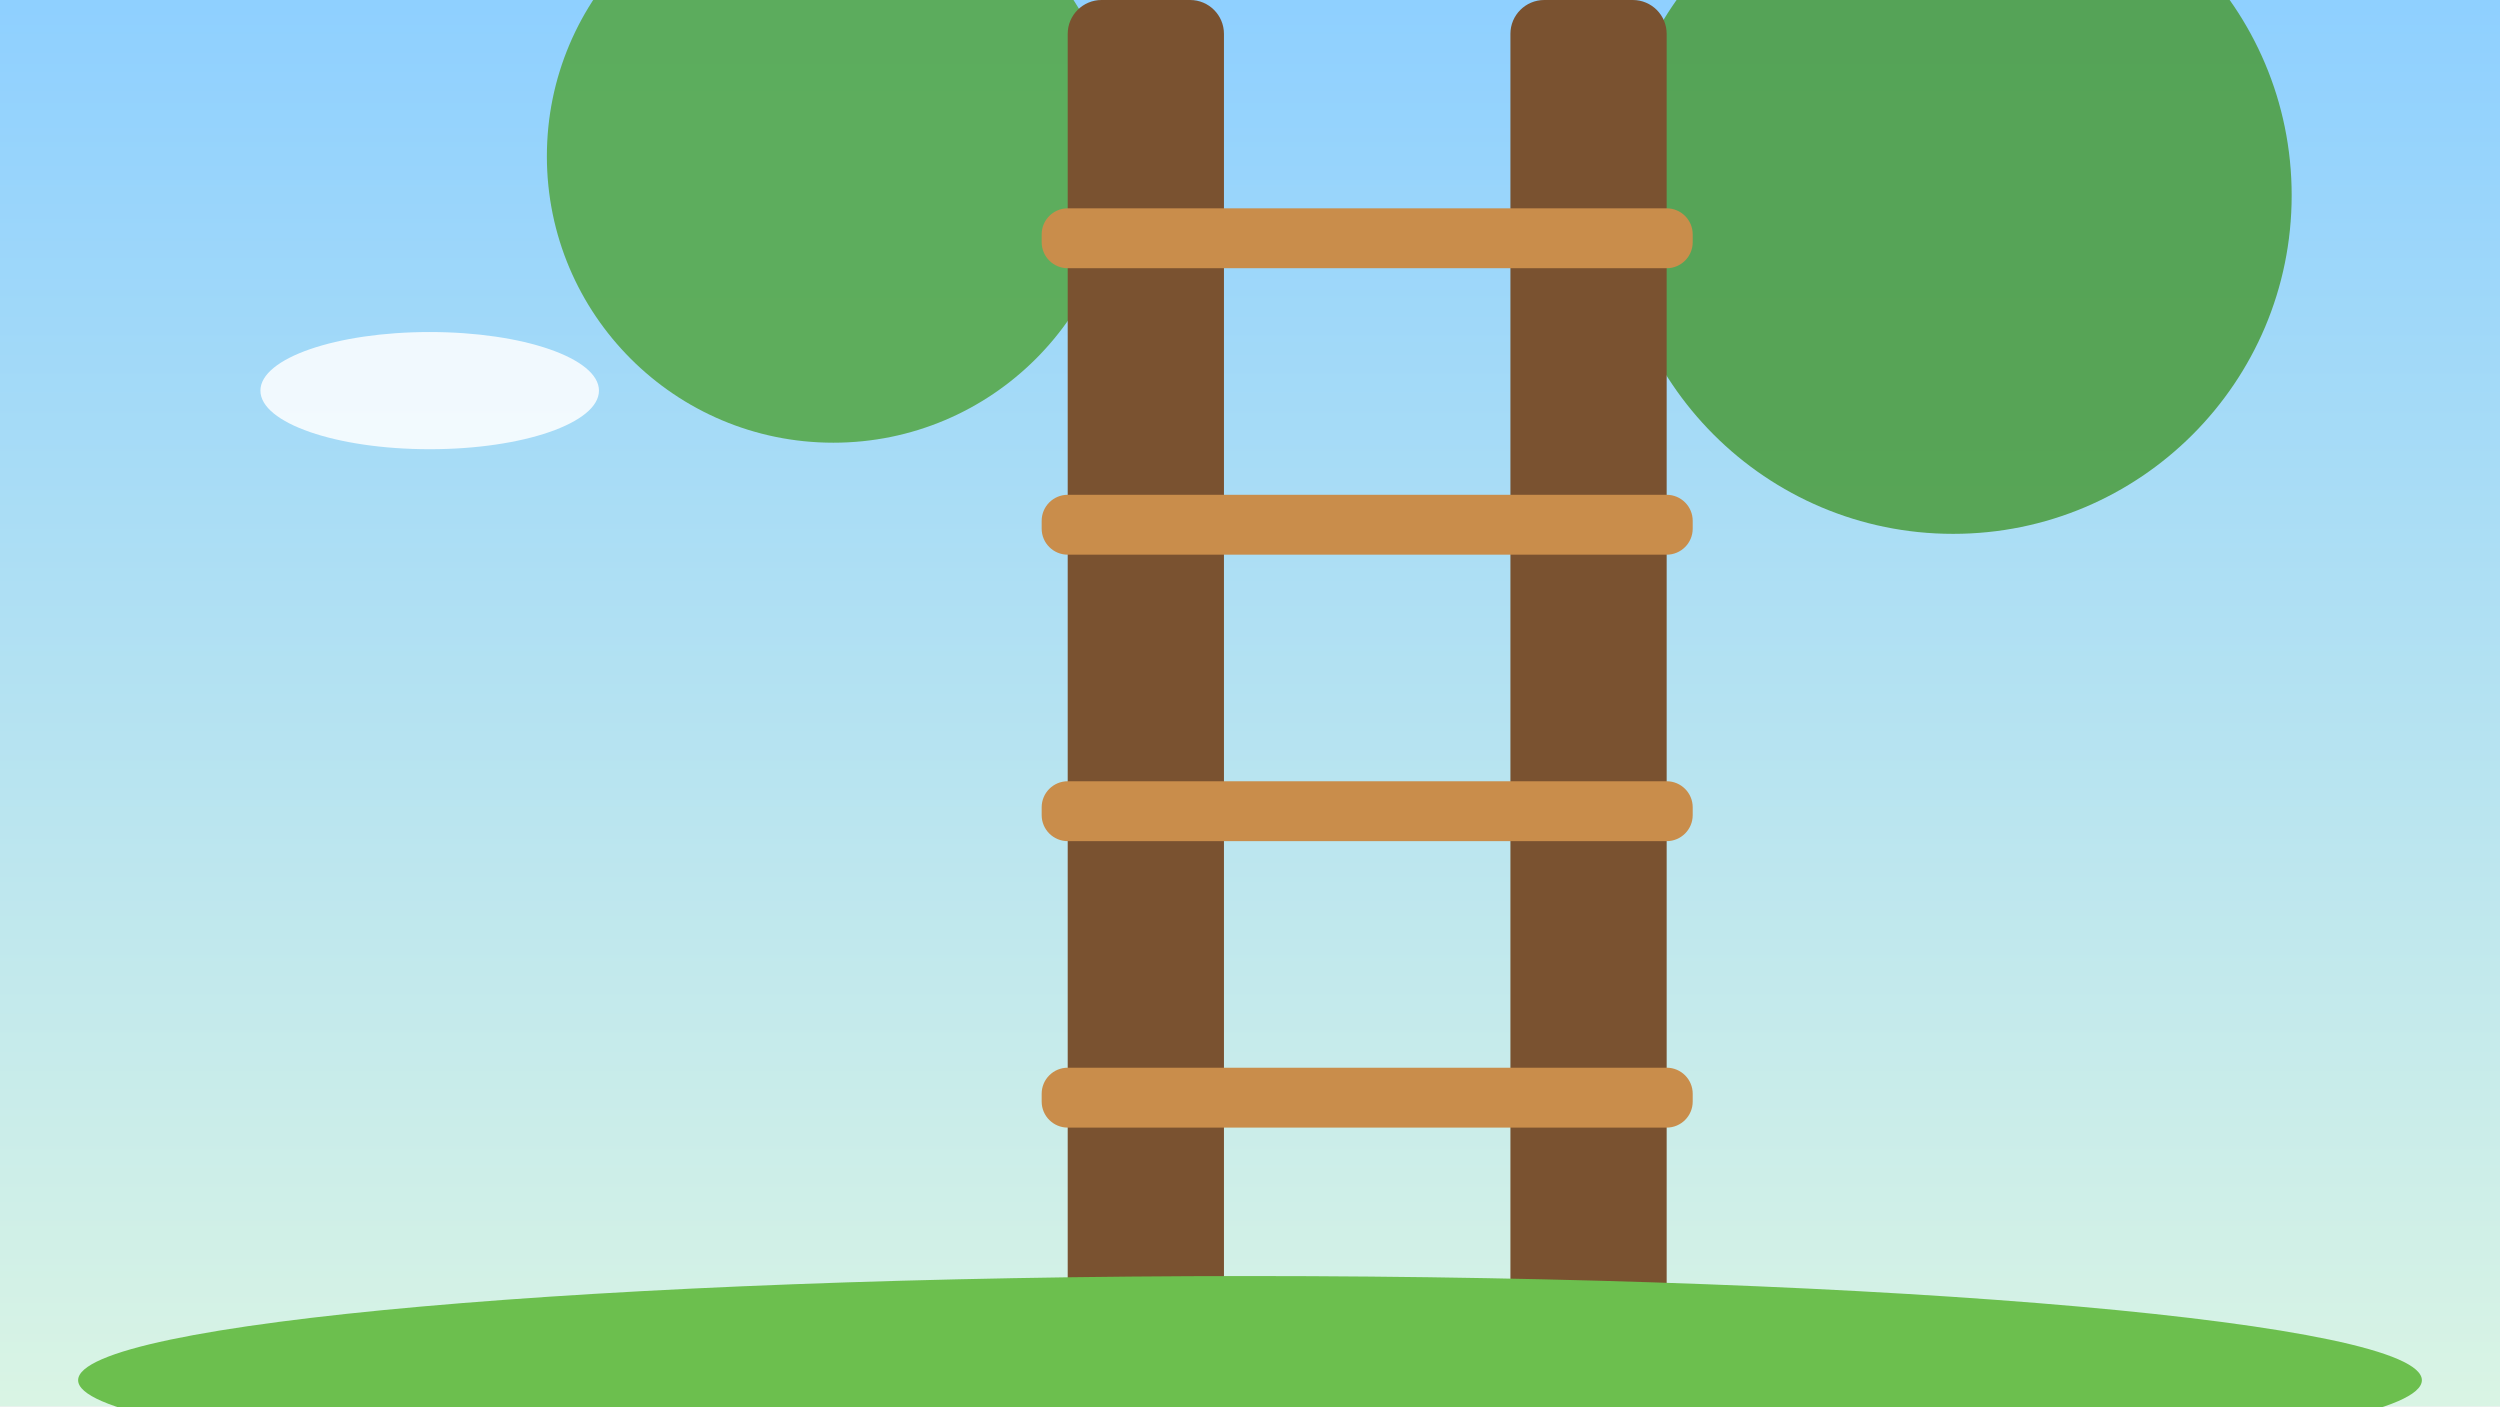
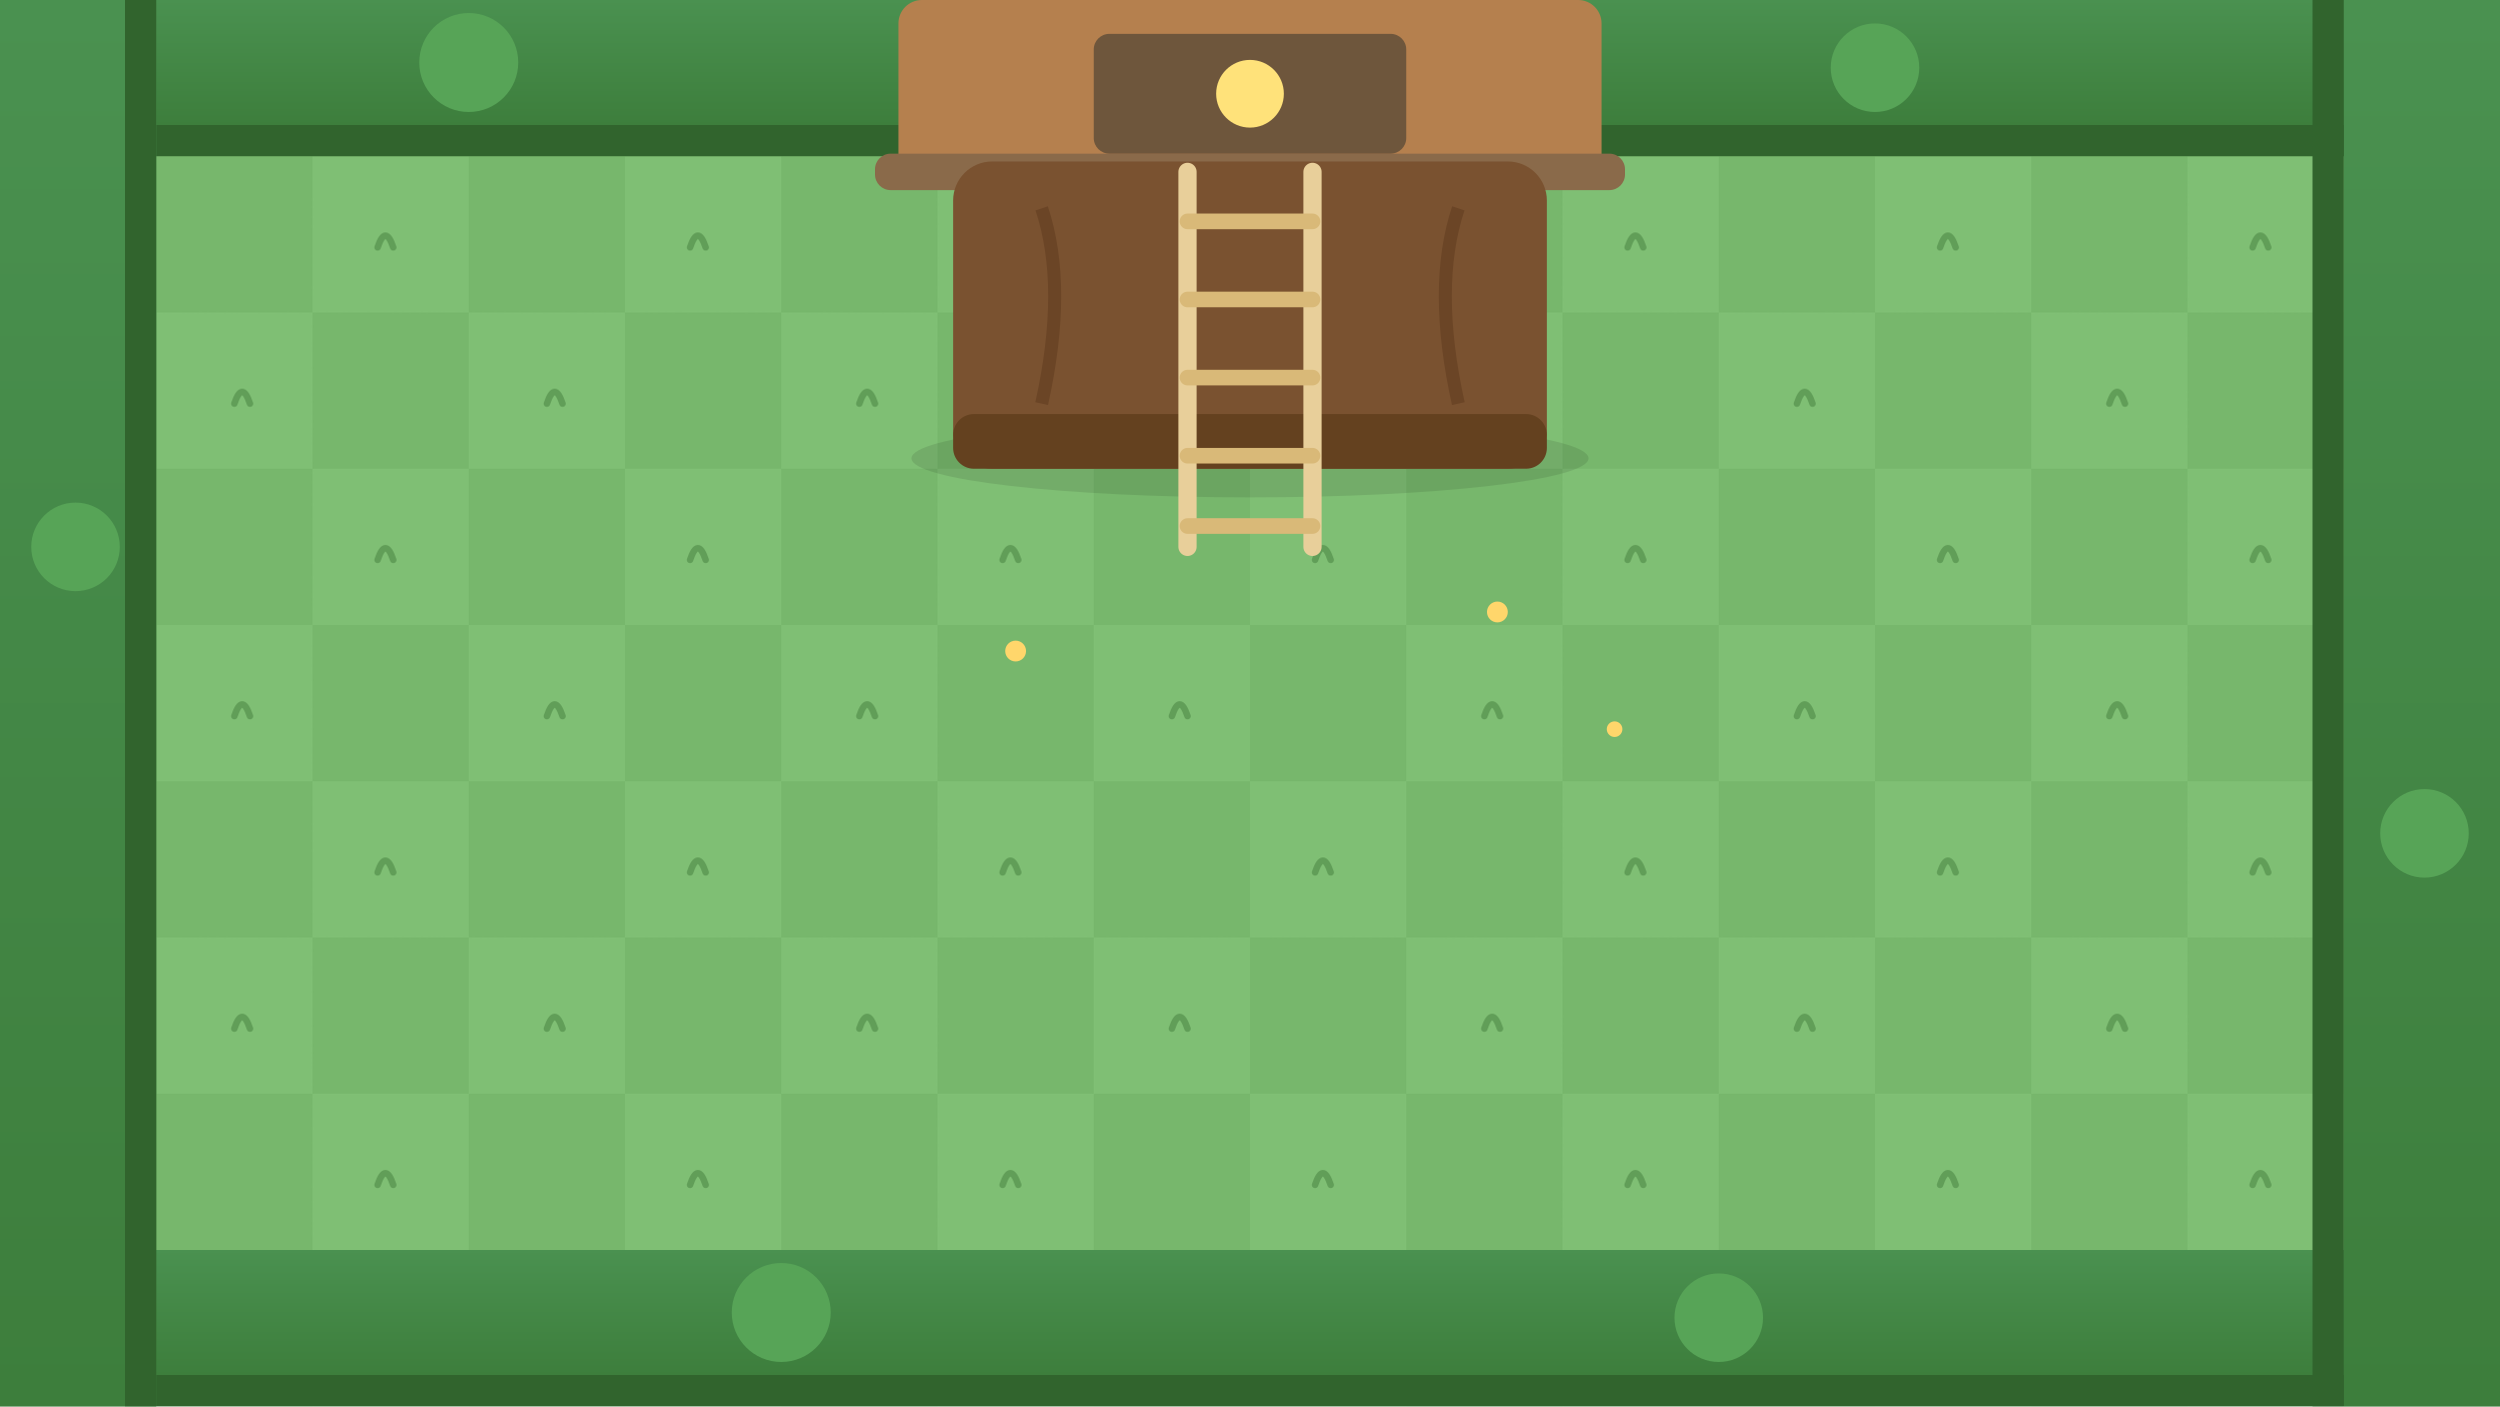
<svg xmlns="http://www.w3.org/2000/svg" viewBox="0 0 1920 1080" width="1920" height="1080">
  <defs>
-     <linearGradient id="sky" x1="0" y1="0" x2="0" y2="1">
-       <stop offset="0" stop-color="#8fd0ff" />
-       <stop offset="1" stop-color="#d9f4e4" />
+     <pattern id="grassT" width="240" height="240" patternUnits="userSpaceOnUse">
+       <rect width="240" height="240" fill="#7fbf74" />
+       <rect width="120" height="120" fill="#77b76c" />
+       <rect x="120" y="120" width="120" height="120" fill="#77b76c" />
+       <path d="M 50 190 q 6 -18 12 0 M 180 70 q 6 -18 12 0" stroke="#619e58" stroke-width="5" fill="none" stroke-linecap="round" />
+     </pattern>
+     <linearGradient id="hedgeT" x1="0" y1="0" x2="0" y2="1">
+       <stop offset="0" stop-color="#4a9150" />
+       <stop offset="1" stop-color="#3d7e3c" />
    </linearGradient>
  </defs>
-   <rect width="1920" height="1080" fill="url(#sky)" />
-   <circle cx="640" cy="120" r="220" fill="#57a84b" opacity="0.9" />
-   <circle cx="1500" cy="150" r="260" fill="#4f9e45" opacity="0.9" />
-   <rect x="820" y="0" width="120" height="1080" rx="26" fill="#7a5230" />
-   <rect x="1160" y="0" width="120" height="1080" rx="26" fill="#7a5230" />
-   <g fill="#c98d4b">
-     <rect x="800" y="160" width="500" height="46" rx="20" />
-     <rect x="800" y="380" width="500" height="46" rx="20" />
-     <rect x="800" y="600" width="500" height="46" rx="20" />
-     <rect x="800" y="820" width="500" height="46" rx="20" />
+   <rect width="1920" height="1080" fill="url(#grassT)" />
+   <g>
+     <rect x="0" y="0" width="1920" height="96" fill="url(#hedgeT)" />
+     <rect x="0" y="96" width="1920" height="24" fill="#31642d" />
+     <rect x="0" y="960" width="1920" height="96" fill="url(#hedgeT)" />
+     <rect x="0" y="1056" width="1920" height="24" fill="#31642d" />
+     <rect x="0" y="0" width="120" height="1080" fill="url(#hedgeT)" />
+     <rect x="96" y="0" width="24" height="1080" fill="#31642d" />
+     <rect x="1800" y="0" width="120" height="1080" fill="url(#hedgeT)" />
+     <rect x="1776" y="0" width="24" height="1080" fill="#31642d" />
+     <g fill="#57a457">
+       <circle cx="360" cy="48" r="38" />
+       <circle cx="1440" cy="52" r="34" />
+       <circle cx="600" cy="1008" r="38" />
+       <circle cx="1320" cy="1012" r="34" />
+       <circle cx="58" cy="420" r="34" />
+       <circle cx="1862" cy="640" r="34" />
+     </g>
  </g>
-   <ellipse cx="960" cy="1060" rx="900" ry="80" fill="#6cbf4e" />
-   <ellipse cx="330" cy="300" rx="130" ry="45" fill="#ffffff" opacity="0.85" />
+   <g>
+     <rect x="690" y="0" width="540" height="140" rx="18" fill="#b5804e" />
+     <rect x="672" y="118" width="576" height="28" rx="12" fill="#8a6a4a" />
+     <rect x="840" y="26" width="240" height="92" rx="12" fill="#6e563c" />
+     <circle cx="960" cy="72" r="26" fill="#ffe27a" />
+   </g>
+   <g>
+     <ellipse cx="960" cy="352" rx="260" ry="30" fill="#000" opacity="0.10" />
+     <rect x="732" y="124" width="456" height="236" rx="30" fill="#7a5230" />
+     <rect x="732" y="318" width="456" height="42" rx="16" fill="#64411f" />
+     <path d="M 800 160 q 20 60 0 150 M 1120 160 q -20 60 0 150" stroke="#6b4526" stroke-width="10" fill="none" />
+   </g>
+   <g>
+     <line x1="912" y1="132" x2="912" y2="420" stroke="#e8cf9a" stroke-width="14" stroke-linecap="round" />
+     <line x1="1008" y1="132" x2="1008" y2="420" stroke="#e8cf9a" stroke-width="14" stroke-linecap="round" />
+     <g stroke="#d9b978" stroke-width="12" stroke-linecap="round">
+       <line x1="912" y1="170" x2="1008" y2="170" />
+       <line x1="912" y1="230" x2="1008" y2="230" />
+       <line x1="912" y1="290" x2="1008" y2="290" />
+       <line x1="912" y1="350" x2="1008" y2="350" />
+       <line x1="912" y1="404" x2="1008" y2="404" />
+     </g>
+   </g>
+   <g fill="#ffd66b">
+     <circle cx="780" cy="500" r="8" />
+     <circle cx="1150" cy="470" r="8" />
+     <circle cx="1240" cy="560" r="6" />
+   </g>
</svg>
